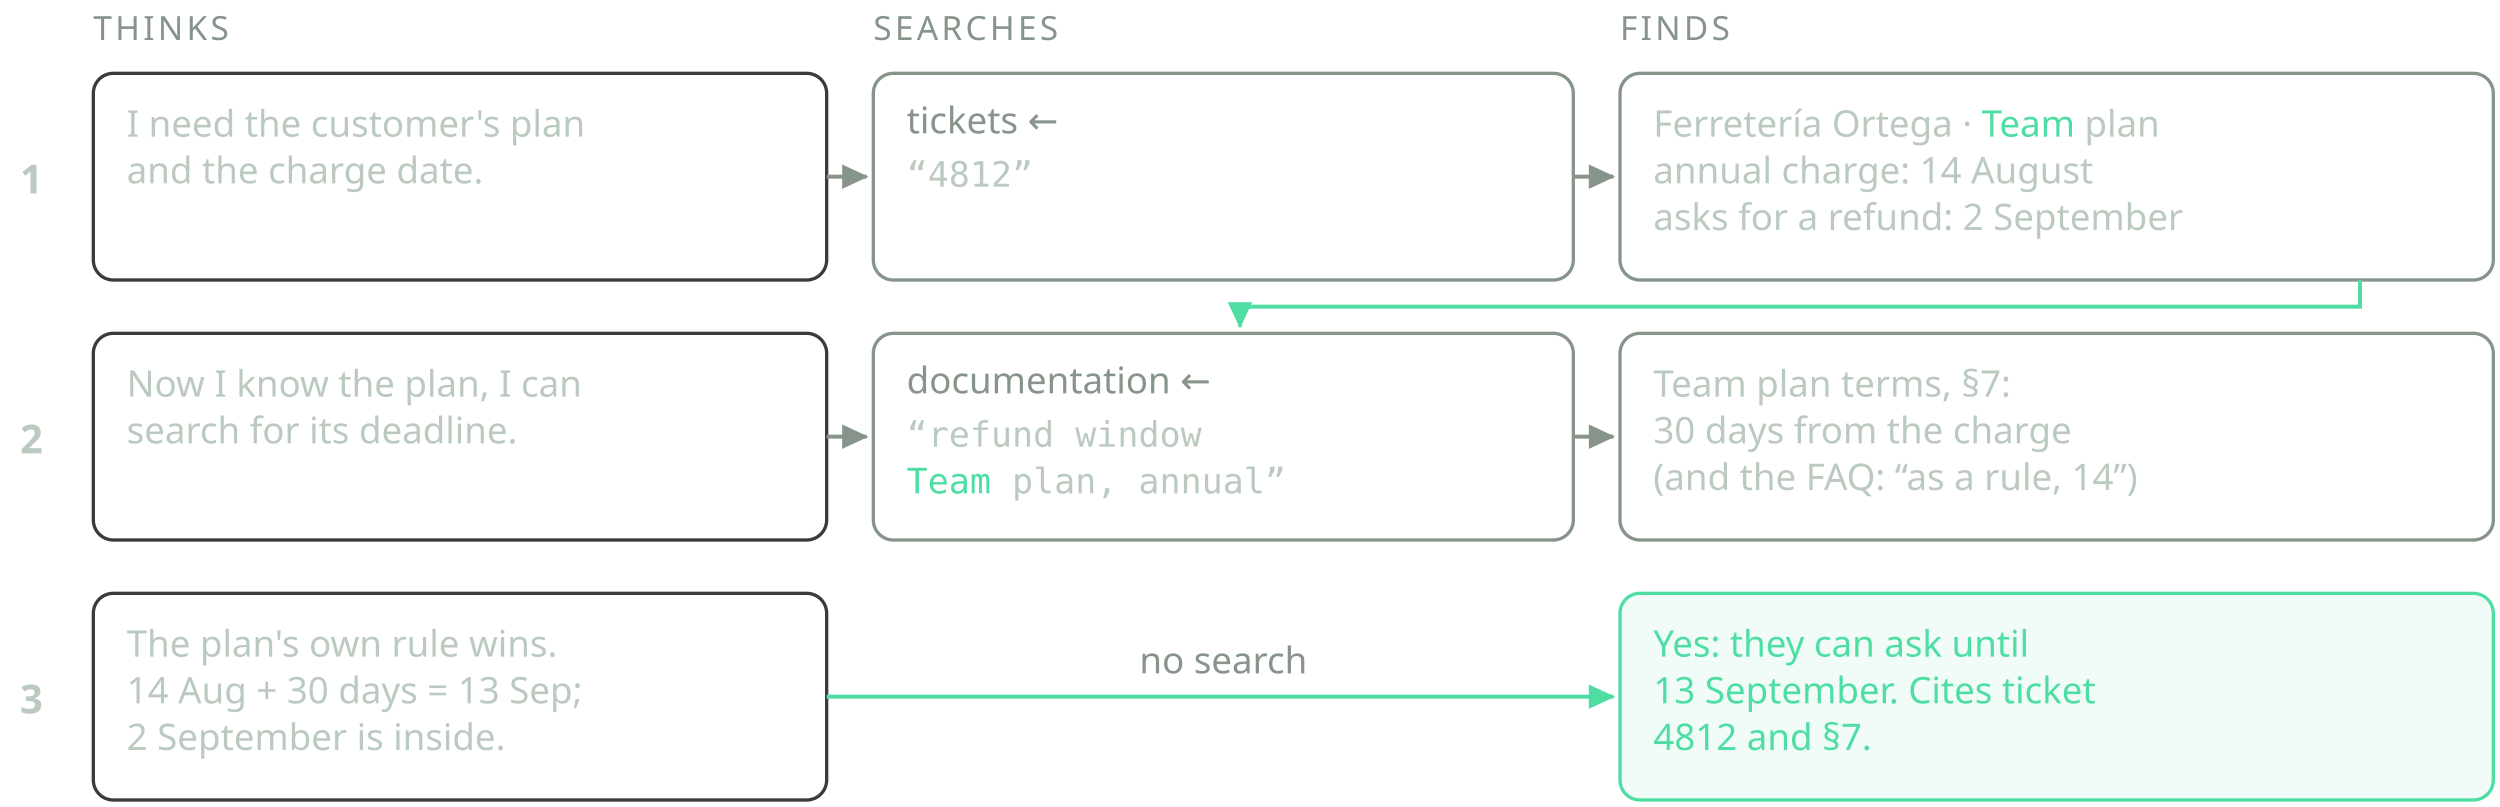
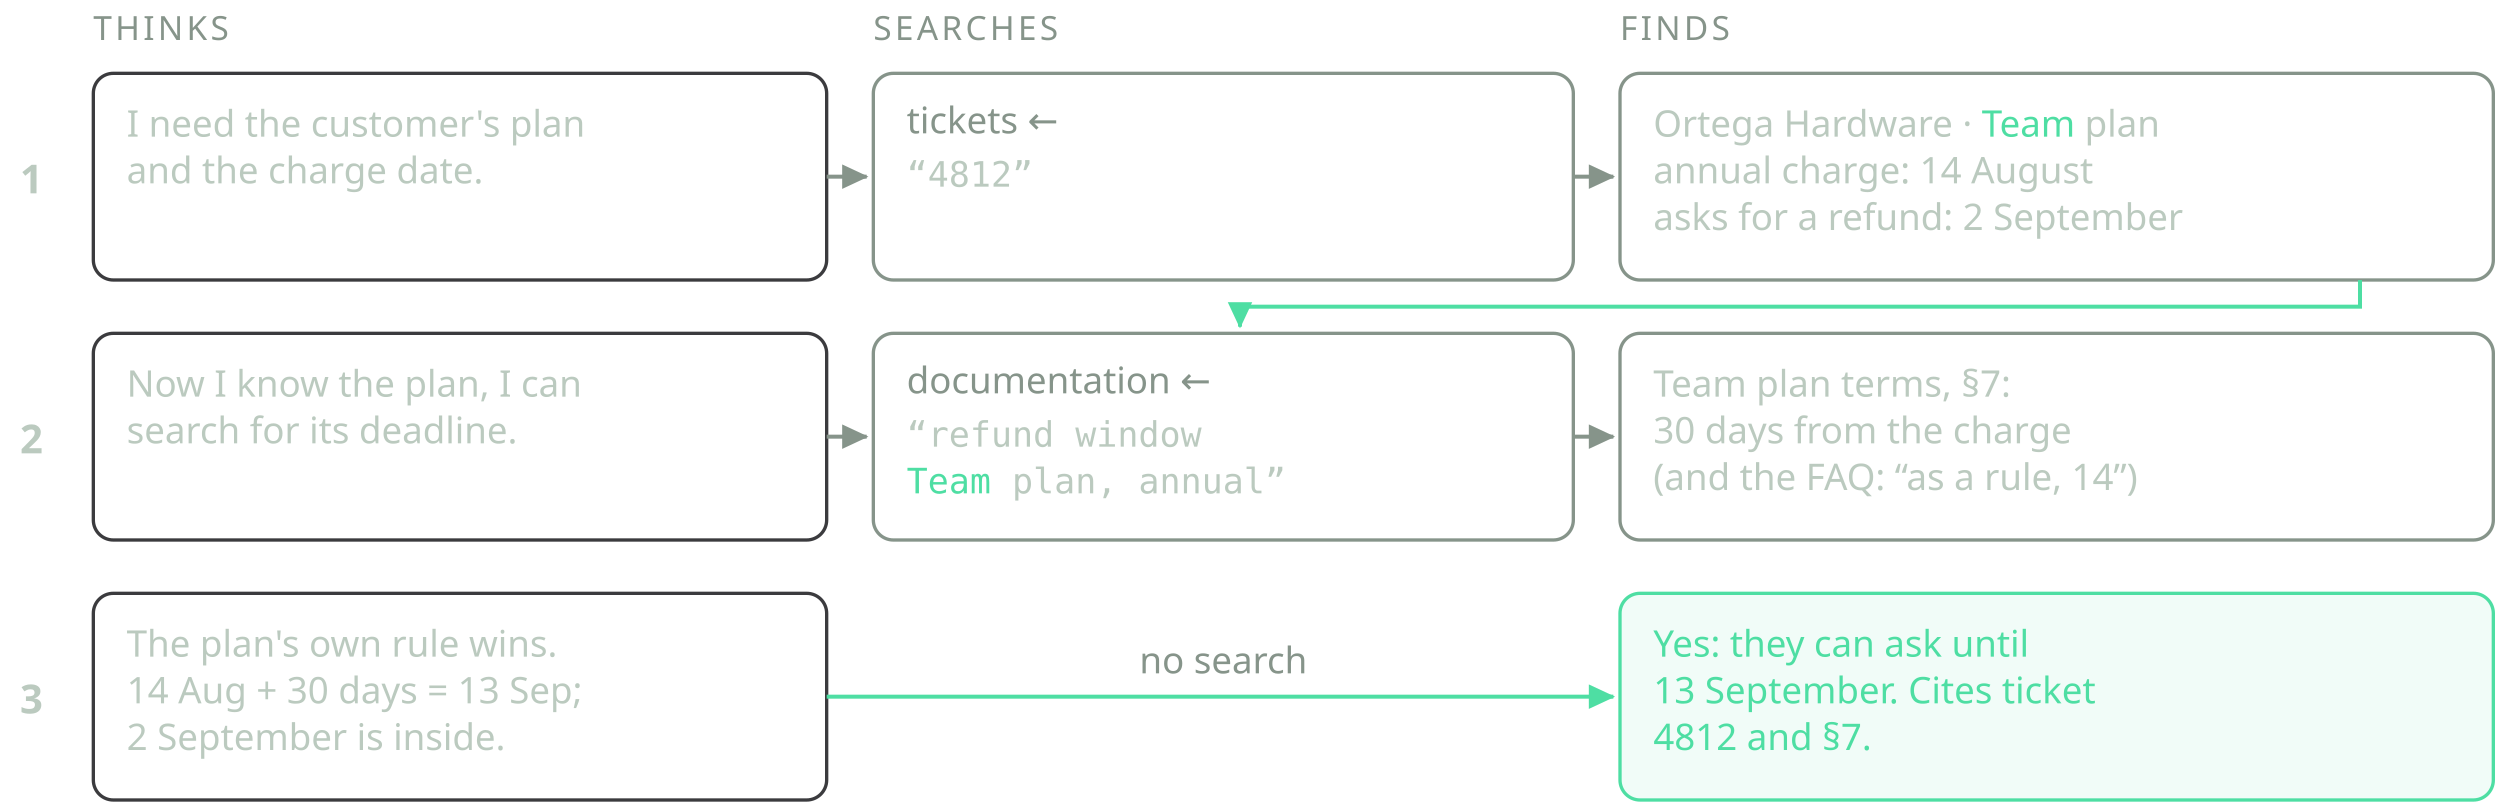
- <svg xmlns="http://www.w3.org/2000/svg" viewBox="0 0 750 242" width="750" height="242" role="img" aria-label="Trace of agentic RAG on the ticket 4812 question, in three turns. Turn 1: it thinks it needs the customer's plan and the charge date; searches 4812 in the tickets; finds Ferretería Ortega, Team plan, annual charge on 14 August, refund requested on 2 September. Turn 2: now it knows the plan it can search for the deadline; searches refund window Team plan annual in the documentation, with the word Team taken from the previous result; finds the Team plan terms, 30 days from the charge, and also the FAQ saying as a rule 14. Turn 3: the plan's own rule wins; 14 August plus 30 days is 13 September and 2 September is inside; no search, and it answers yes, they can ask until 13 September, citing the ticket and section 7.">
+ <svg xmlns="http://www.w3.org/2000/svg" viewBox="0 0 750 242" width="750" height="242" role="img" aria-label="Trace of agentic RAG on the ticket 4812 question, in three turns. Turn 1: it thinks it needs the customer's plan and the charge date; searches 4812 in the tickets; finds Ortega Hardware, Team plan, annual charge on 14 August, refund requested on 2 September. Turn 2: now it knows the plan it can search for the deadline; searches refund window Team plan annual in the documentation, with the word Team taken from the previous result; finds the Team plan terms, 30 days from the charge, and also the FAQ saying as a rule 14. Turn 3: the plan's own rule wins; 14 August plus 30 days is 13 September and 2 September is inside; no search, and it answers yes, they can ask until 13 September, citing the ticket and section 7.">
  <style>
  text { font-family: ui-sans-serif, system-ui, sans-serif; fill: #bbcabf; }
  .bx { fill: none; stroke: #86948a; stroke-width: 1; }
  .bx.m { stroke: #4edea3; fill: rgba(78,222,163,0.08); }
  .bx.w { stroke: #e8a24c; fill: rgba(232,162,76,0.08); }
  .bx.x { fill: none; stroke: #ffb4ab; stroke-dasharray: 3 3; }
  .bx.g { stroke: #3b3b3e; }
  .lb { font-size: 12px; font-weight: 600; text-anchor: middle; }
  .sb { font-size: 10.5px; fill: #86948a; text-anchor: middle; }
  .tx { font-size: 11px; }
  .tx.d { fill: #86948a; }
  .mo { font-family: ui-monospace, SFMono-Regular, Menlo, monospace; font-size: 10.5px; }
  .hd { font-size: 10px; fill: #86948a; letter-spacing: 0.1em; }
  .m { fill: #4edea3; }
  .w { fill: #e8a24c; }
  .x { fill: #ffb4ab; }
  .ar { fill: none; stroke: #86948a; stroke-width: 1.2; marker-end: url(#a); }
  .ar.m { stroke: #4edea3; marker-end: url(#am); }
  .ar.x { stroke: #ffb4ab; stroke-dasharray: 3 3; marker-end: url(#ax); }
  .nb { fill: #1d1d1f; stroke: #ffb4ab; stroke-width: 1.2; }
  .nt { font-size: 10.5px; font-weight: 700; fill: #ffb4ab; text-anchor: middle; }
</style>
  <defs>
    <marker id="a" viewBox="0 0 8 8" refX="7" refY="4" markerWidth="7" markerHeight="7" orient="auto-start-reverse">
      <path d="M0,0.5 L7.5,4 L0,7.5 z" fill="#86948a" />
    </marker>
    <marker id="am" viewBox="0 0 8 8" refX="7" refY="4" markerWidth="7" markerHeight="7" orient="auto-start-reverse">
      <path d="M0,0.5 L7.5,4 L0,7.5 z" fill="#4edea3" />
    </marker>
    <marker id="ax" viewBox="0 0 8 8" refX="7" refY="4" markerWidth="7" markerHeight="7" orient="auto-start-reverse">
      <path d="M0,0.5 L7.5,4 L0,7.5 z" fill="#ffb4ab" />
    </marker>
  </defs>
  <text class="hd" x="28.0" y="12.0">THINKS</text>
  <text class="hd" x="262.0" y="12.0">SEARCHES</text>
  <text class="hd" x="486.0" y="12.0">FINDS</text>
  <text class="lb" x="6.0" y="58.0" style="text-anchor:start">1</text>
  <rect class="bx g" x="28.0" y="22.0" width="220.0" height="62.0" rx="6" />
  <text class="tx" x="38.0" y="41.0">I need the customer's plan</text>
  <text class="tx" x="38.0" y="55.0">and the charge date.</text>
  <rect class="bx " x="262.0" y="22.0" width="210.0" height="62.0" rx="6" />
  <text class="tx d" x="272.0" y="40.0">tickets ←</text>
  <text class="mo" x="272.0" y="56.0">“4812”</text>
  <path class="ar" d="M248.0,53.0 L260.0,53.0" />
  <path class="ar" d="M472.0,53.0 L484.0,53.0" />
  <rect class="bx " x="486.0" y="22.0" width="262.0" height="62.0" rx="6" />
-   <text class="tx" x="496.0" y="41.0">Ferretería Ortega · <tspan class="m">Team</tspan> plan</text>
+   <text class="tx" x="496.0" y="41.0">Ortega Hardware · <tspan class="m">Team</tspan> plan</text>
  <text class="tx" x="496.0" y="55.0">annual charge: 14 August</text>
  <text class="tx" x="496.0" y="69.0">asks for a refund: 2 September</text>
  <text class="lb" x="6.0" y="136.0" style="text-anchor:start">2</text>
  <rect class="bx g" x="28.0" y="100.0" width="220.0" height="62.0" rx="6" />
  <text class="tx" x="38.0" y="119.0">Now I know the plan, I can</text>
  <text class="tx" x="38.0" y="133.0">search for its deadline.</text>
  <rect class="bx " x="262.0" y="100.0" width="210.0" height="62.0" rx="6" />
  <text class="tx d" x="272.0" y="118.0">documentation ←</text>
  <text class="mo" x="272.0" y="134.0">“refund window</text>
  <text class="mo" x="272.0" y="148.0">
    <tspan class="m">Team</tspan> plan, annual”</text>
  <path class="ar" d="M248.0,131.0 L260.0,131.0" />
  <path class="ar" d="M472.0,131.0 L484.0,131.0" />
  <rect class="bx " x="486.0" y="100.0" width="262.0" height="62.0" rx="6" />
  <text class="tx" x="496.0" y="119.0">Team plan terms, §7:</text>
  <text class="tx" x="496.0" y="133.0">30 days from the charge</text>
  <text class="tx" x="496.0" y="147.0">(and the FAQ: “as a rule, 14”)</text>
  <text class="lb" x="6.0" y="214.0" style="text-anchor:start">3</text>
  <rect class="bx g" x="28.0" y="178.0" width="220.0" height="62.0" rx="6" />
  <text class="tx" x="38.0" y="197.0">The plan's own rule wins.</text>
  <text class="tx" x="38.0" y="211.0">14 Aug + 30 days = 13 Sep;</text>
  <text class="tx" x="38.0" y="225.0">2 September is inside.</text>
  <text class="tx d" x="367.0" y="202.0" style="text-anchor:middle">no search</text>
  <path class="ar m" d="M248.0,209.0 L484.0,209.0" />
  <rect class="bx m" x="486.0" y="178.0" width="262.0" height="62.0" rx="6" />
  <text class="tx m" x="496.0" y="197.0">Yes: they can ask until</text>
  <text class="tx m" x="496.0" y="211.0">13 September. Cites ticket</text>
  <text class="tx m" x="496.0" y="225.0">4812 and §7.</text>
  <path class="ar m" d="M708.0,84.0 L708.0,92.0 L372.0,92.0 L372.0,98.0" />
</svg>
